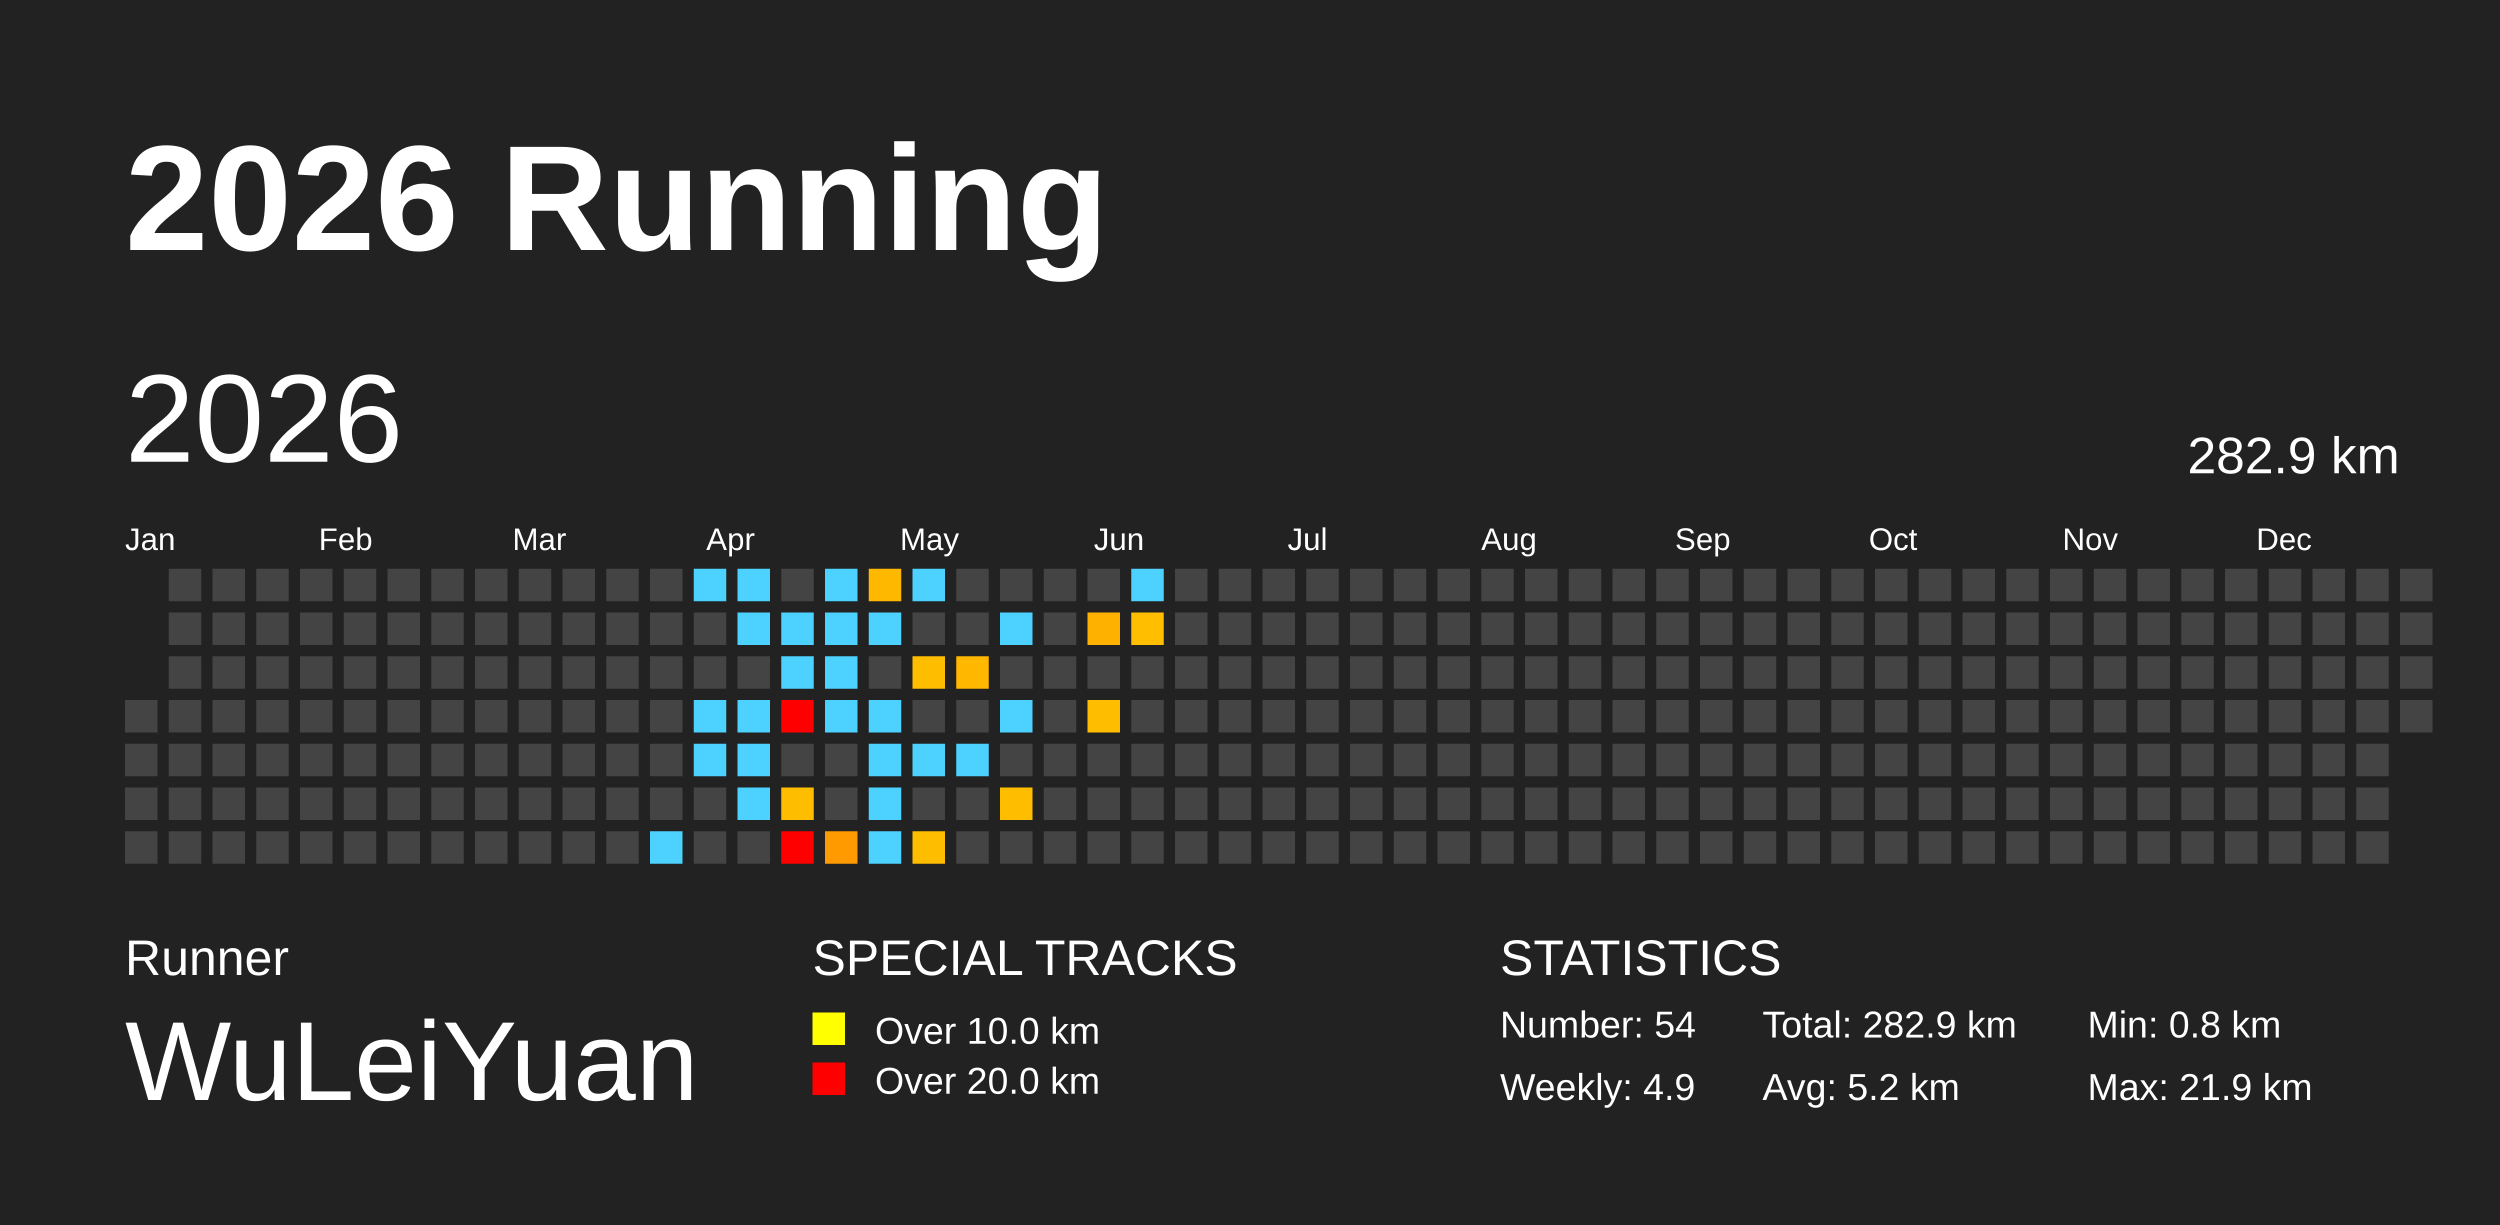
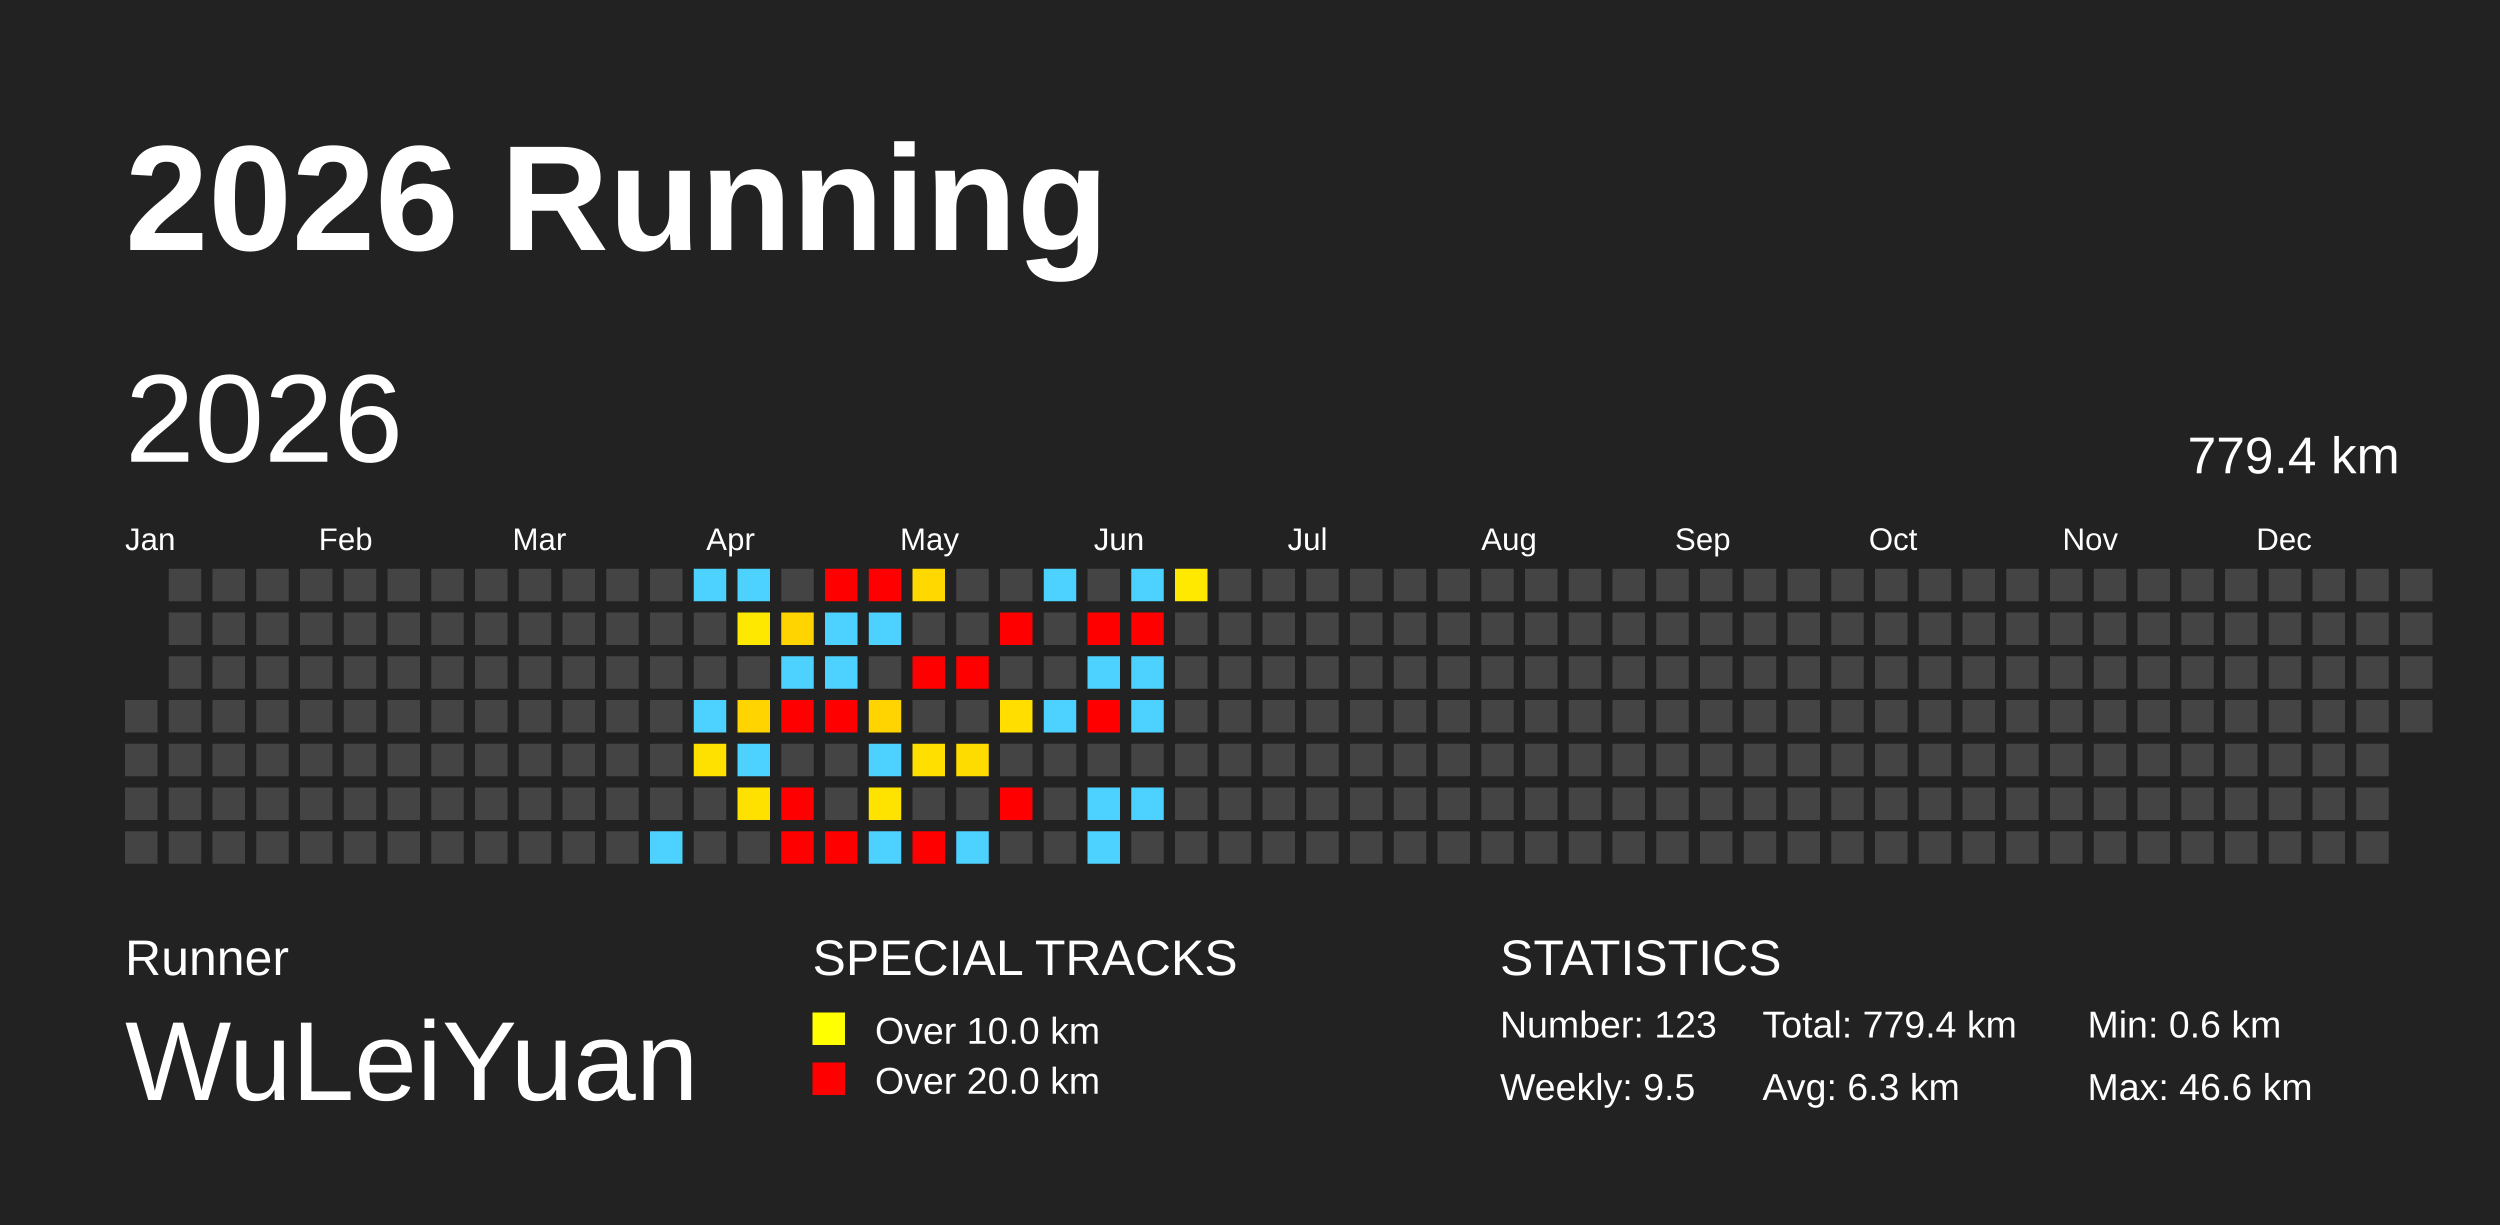
<svg xmlns="http://www.w3.org/2000/svg" baseProfile="full" height="98mm" version="1.1" viewBox="0,0,200,98" width="200mm">
  <defs />
  <rect fill="#222222" height="98" width="200" x="0" y="0" />
  <text fill="#FFFFFF" style="font-size:12px; font-family:Arial; font-weight:bold;" x="10" y="20">2026 Running</text>
  <text fill="#FFFFFF" style="font-size:4px; font-family:Arial" x="10" y="78">Runner</text>
  <text fill="#FFFFFF" style="font-size:9px; font-family:Arial" x="10" y="88">WuLeiYuan</text>
  <text fill="#FFFFFF" style="font-size:4px; font-family:Arial" x="65" y="78">SPECIAL TRACKS</text>
  <rect fill="yellow" height="2.6" width="2.6" x="65" y="81" />
  <text fill="#FFFFFF" style="font-size:3px; font-family:Arial" x="70" y="83.5">Over 10.0 km</text>
  <rect fill="red" height="2.6" width="2.6" x="65" y="85" />
  <text fill="#FFFFFF" style="font-size:3px; font-family:Arial" x="70" y="87.5">Over 20.0 km</text>
  <text fill="#FFFFFF" style="font-size:4px; font-family:Arial" x="120" y="78">STATISTICS</text>
-   <text fill="#FFFFFF" style="font-size:3px; font-family:Arial" x="120" y="83">Number: 54</text>
-   <text fill="#FFFFFF" style="font-size:3px; font-family:Arial" x="120" y="88">Weekly: 4.9</text>
-   <text fill="#FFFFFF" style="font-size:3px; font-family:Arial" x="141" y="83">Total: 282.9 km</text>
-   <text fill="#FFFFFF" style="font-size:3px; font-family:Arial" x="141" y="88">Avg: 5.2 km</text>
-   <text fill="#FFFFFF" style="font-size:3px; font-family:Arial" x="167" y="83">Min: 0.8 km</text>
-   <text fill="#FFFFFF" style="font-size:3px; font-family:Arial" x="167" y="88">Max: 21.9 km</text>
+   <text fill="#FFFFFF" style="font-size:3px; font-family:Arial" x="120" y="83">Number: 123</text>
+   <text fill="#FFFFFF" style="font-size:3px; font-family:Arial" x="120" y="88">Weekly: 9.5</text>
+   <text fill="#FFFFFF" style="font-size:3px; font-family:Arial" x="141" y="83">Total: 779.4 km</text>
+   <text fill="#FFFFFF" style="font-size:3px; font-family:Arial" x="141" y="88">Avg: 6.3 km</text>
+   <text fill="#FFFFFF" style="font-size:3px; font-family:Arial" x="167" y="83">Min: 0.6 km</text>
+   <text fill="#FFFFFF" style="font-size:3px; font-family:Arial" x="167" y="88">Max: 46.6 km</text>
  <text dominant-baseline="hanging" fill="#FFFFFF" style="font-size:10.0px; font-family:Arial;" x="10" y="30">2026</text>
-   <text dominant-baseline="hanging" fill="#FFFFFF" style="font-size:4.125px; font-family:Arial;" x="175" y="35">282.9 km</text>
+   <text dominant-baseline="hanging" fill="#FFFFFF" style="font-size:4.125px; font-family:Arial;" x="175" y="35">779.4 km</text>
  <text fill="#FFFFFF" style="font-size:2.5px; font-family:Arial" x="10.0" y="44">Jan</text>
  <text fill="#FFFFFF" style="font-size:2.5px; font-family:Arial" x="25.5" y="44">Feb</text>
  <text fill="#FFFFFF" style="font-size:2.5px; font-family:Arial" x="41.0" y="44">Mar</text>
  <text fill="#FFFFFF" style="font-size:2.5px; font-family:Arial" x="56.5" y="44">Apr</text>
  <text fill="#FFFFFF" style="font-size:2.5px; font-family:Arial" x="72.0" y="44">May</text>
  <text fill="#FFFFFF" style="font-size:2.5px; font-family:Arial" x="87.5" y="44">Jun</text>
  <text fill="#FFFFFF" style="font-size:2.5px; font-family:Arial" x="103.0" y="44">Jul</text>
  <text fill="#FFFFFF" style="font-size:2.5px; font-family:Arial" x="118.5" y="44">Aug</text>
  <text fill="#FFFFFF" style="font-size:2.5px; font-family:Arial" x="134.0" y="44">Sep</text>
  <text fill="#FFFFFF" style="font-size:2.5px; font-family:Arial" x="149.5" y="44">Oct</text>
  <text fill="#FFFFFF" style="font-size:2.5px; font-family:Arial" x="165.0" y="44">Nov</text>
  <text fill="#FFFFFF" style="font-size:2.5px; font-family:Arial" x="180.5" y="44">Dec</text>
  <rect fill="#444444" height="2.6" width="2.6" x="10.0" y="56.0" />
  <rect fill="#444444" height="2.6" width="2.6" x="10.0" y="59.5" />
  <rect fill="#444444" height="2.6" width="2.6" x="10.0" y="63.0" />
  <rect fill="#444444" height="2.6" width="2.6" x="10.0" y="66.5" />
  <rect fill="#444444" height="2.6" width="2.6" x="13.5" y="45.5" />
  <rect fill="#444444" height="2.6" width="2.6" x="13.5" y="49.0" />
  <rect fill="#444444" height="2.6" width="2.6" x="13.5" y="52.5" />
  <rect fill="#444444" height="2.6" width="2.6" x="13.5" y="56.0" />
  <rect fill="#444444" height="2.6" width="2.6" x="13.5" y="59.5" />
  <rect fill="#444444" height="2.6" width="2.6" x="13.5" y="63.0" />
  <rect fill="#444444" height="2.6" width="2.6" x="13.5" y="66.5" />
  <rect fill="#444444" height="2.6" width="2.6" x="17.0" y="45.5" />
  <rect fill="#444444" height="2.6" width="2.6" x="17.0" y="49.0" />
  <rect fill="#444444" height="2.6" width="2.6" x="17.0" y="52.5" />
  <rect fill="#444444" height="2.6" width="2.6" x="17.0" y="56.0" />
  <rect fill="#444444" height="2.6" width="2.6" x="17.0" y="59.5" />
  <rect fill="#444444" height="2.6" width="2.6" x="17.0" y="63.0" />
  <rect fill="#444444" height="2.6" width="2.6" x="17.0" y="66.5" />
  <rect fill="#444444" height="2.6" width="2.6" x="20.5" y="45.5" />
  <rect fill="#444444" height="2.6" width="2.6" x="20.5" y="49.0" />
  <rect fill="#444444" height="2.6" width="2.6" x="20.5" y="52.5" />
  <rect fill="#444444" height="2.6" width="2.6" x="20.5" y="56.0" />
  <rect fill="#444444" height="2.6" width="2.6" x="20.5" y="59.5" />
  <rect fill="#444444" height="2.6" width="2.6" x="20.5" y="63.0" />
  <rect fill="#444444" height="2.6" width="2.6" x="20.5" y="66.5" />
  <rect fill="#444444" height="2.6" width="2.6" x="24.0" y="45.5" />
  <rect fill="#444444" height="2.6" width="2.6" x="24.0" y="49.0" />
  <rect fill="#444444" height="2.6" width="2.6" x="24.0" y="52.5" />
  <rect fill="#444444" height="2.6" width="2.6" x="24.0" y="56.0" />
  <rect fill="#444444" height="2.6" width="2.6" x="24.0" y="59.5" />
  <rect fill="#444444" height="2.6" width="2.6" x="24.0" y="63.0" />
  <rect fill="#444444" height="2.6" width="2.6" x="24.0" y="66.5" />
  <rect fill="#444444" height="2.6" width="2.6" x="27.5" y="45.5" />
  <rect fill="#444444" height="2.6" width="2.6" x="27.5" y="49.0" />
  <rect fill="#444444" height="2.6" width="2.6" x="27.5" y="52.5" />
  <rect fill="#444444" height="2.6" width="2.6" x="27.5" y="56.0" />
  <rect fill="#444444" height="2.6" width="2.6" x="27.5" y="59.5" />
  <rect fill="#444444" height="2.6" width="2.6" x="27.5" y="63.0" />
  <rect fill="#444444" height="2.6" width="2.6" x="27.5" y="66.5" />
  <rect fill="#444444" height="2.6" width="2.6" x="31.0" y="45.5" />
  <rect fill="#444444" height="2.6" width="2.6" x="31.0" y="49.0" />
  <rect fill="#444444" height="2.6" width="2.6" x="31.0" y="52.5" />
  <rect fill="#444444" height="2.6" width="2.6" x="31.0" y="56.0" />
  <rect fill="#444444" height="2.6" width="2.6" x="31.0" y="59.5" />
  <rect fill="#444444" height="2.6" width="2.6" x="31.0" y="63.0" />
  <rect fill="#444444" height="2.6" width="2.6" x="31.0" y="66.5" />
  <rect fill="#444444" height="2.6" width="2.6" x="34.5" y="45.5" />
  <rect fill="#444444" height="2.6" width="2.6" x="34.5" y="49.0" />
  <rect fill="#444444" height="2.6" width="2.6" x="34.5" y="52.5" />
  <rect fill="#444444" height="2.6" width="2.6" x="34.5" y="56.0" />
  <rect fill="#444444" height="2.6" width="2.6" x="34.5" y="59.5" />
  <rect fill="#444444" height="2.6" width="2.6" x="34.5" y="63.0" />
  <rect fill="#444444" height="2.6" width="2.6" x="34.5" y="66.5" />
  <rect fill="#444444" height="2.6" width="2.6" x="38.0" y="45.5" />
  <rect fill="#444444" height="2.6" width="2.6" x="38.0" y="49.0" />
  <rect fill="#444444" height="2.6" width="2.6" x="38.0" y="52.5" />
  <rect fill="#444444" height="2.6" width="2.6" x="38.0" y="56.0" />
  <rect fill="#444444" height="2.6" width="2.6" x="38.0" y="59.5" />
  <rect fill="#444444" height="2.6" width="2.6" x="38.0" y="63.0" />
  <rect fill="#444444" height="2.6" width="2.6" x="38.0" y="66.5" />
  <rect fill="#444444" height="2.6" width="2.6" x="41.5" y="45.5" />
  <rect fill="#444444" height="2.6" width="2.6" x="41.5" y="49.0" />
  <rect fill="#444444" height="2.6" width="2.6" x="41.5" y="52.5" />
  <rect fill="#444444" height="2.6" width="2.6" x="41.5" y="56.0" />
  <rect fill="#444444" height="2.6" width="2.6" x="41.5" y="59.5" />
  <rect fill="#444444" height="2.6" width="2.6" x="41.5" y="63.0" />
  <rect fill="#444444" height="2.6" width="2.6" x="41.5" y="66.5" />
  <rect fill="#444444" height="2.6" width="2.6" x="45.0" y="45.5" />
  <rect fill="#444444" height="2.6" width="2.6" x="45.0" y="49.0" />
  <rect fill="#444444" height="2.6" width="2.6" x="45.0" y="52.5" />
  <rect fill="#444444" height="2.6" width="2.6" x="45.0" y="56.0" />
  <rect fill="#444444" height="2.6" width="2.6" x="45.0" y="59.5" />
  <rect fill="#444444" height="2.6" width="2.6" x="45.0" y="63.0" />
  <rect fill="#444444" height="2.6" width="2.6" x="45.0" y="66.5" />
  <rect fill="#444444" height="2.6" width="2.6" x="48.5" y="45.5" />
  <rect fill="#444444" height="2.6" width="2.6" x="48.5" y="49.0" />
  <rect fill="#444444" height="2.6" width="2.6" x="48.5" y="52.5" />
  <rect fill="#444444" height="2.6" width="2.6" x="48.5" y="56.0" />
  <rect fill="#444444" height="2.6" width="2.6" x="48.5" y="59.5" />
  <rect fill="#444444" height="2.6" width="2.6" x="48.5" y="63.0" />
  <rect fill="#444444" height="2.6" width="2.6" x="48.5" y="66.5" />
  <rect fill="#444444" height="2.6" width="2.6" x="52.0" y="45.5" />
  <rect fill="#444444" height="2.6" width="2.6" x="52.0" y="49.0" />
  <rect fill="#444444" height="2.6" width="2.6" x="52.0" y="52.5" />
  <rect fill="#444444" height="2.6" width="2.6" x="52.0" y="56.0" />
  <rect fill="#444444" height="2.6" width="2.6" x="52.0" y="59.5" />
  <rect fill="#444444" height="2.6" width="2.6" x="52.0" y="63.0" />
  <rect fill="#4dd2ff" height="2.6" width="2.6" x="52.0" y="66.5" />
  <rect fill="#4dd2ff" height="2.6" width="2.6" x="55.5" y="45.5" />
  <rect fill="#444444" height="2.6" width="2.6" x="55.5" y="49.0" />
  <rect fill="#444444" height="2.6" width="2.6" x="55.5" y="52.5" />
  <rect fill="#4dd2ff" height="2.6" width="2.6" x="55.5" y="56.0" />
-   <rect fill="#4dd2ff" height="2.6" width="2.6" x="55.5" y="59.5" />
+   <rect fill="#ffe100" height="2.6" width="2.6" x="55.5" y="59.5" />
  <rect fill="#444444" height="2.6" width="2.6" x="55.5" y="63.0" />
  <rect fill="#444444" height="2.6" width="2.6" x="55.5" y="66.5" />
  <rect fill="#4dd2ff" height="2.6" width="2.6" x="59.0" y="45.5" />
-   <rect fill="#4dd2ff" height="2.6" width="2.6" x="59.0" y="49.0" />
+   <rect fill="#ffe800" height="2.6" width="2.6" x="59.0" y="49.0" />
  <rect fill="#444444" height="2.6" width="2.6" x="59.0" y="52.5" />
-   <rect fill="#4dd2ff" height="2.6" width="2.6" x="59.0" y="56.0" />
+   <rect fill="#ffd400" height="2.6" width="2.6" x="59.0" y="56.0" />
  <rect fill="#4dd2ff" height="2.6" width="2.6" x="59.0" y="59.5" />
-   <rect fill="#4dd2ff" height="2.6" width="2.6" x="59.0" y="63.0" />
+   <rect fill="#ffe100" height="2.6" width="2.6" x="59.0" y="63.0" />
  <rect fill="#444444" height="2.6" width="2.6" x="59.0" y="66.5" />
  <rect fill="#444444" height="2.6" width="2.6" x="62.5" y="45.5" />
-   <rect fill="#4dd2ff" height="2.6" width="2.6" x="62.5" y="49.0" />
+   <rect fill="#ffd400" height="2.6" width="2.6" x="62.5" y="49.0" />
  <rect fill="#4dd2ff" height="2.6" width="2.6" x="62.5" y="52.5" />
  <rect fill="red" height="2.6" width="2.6" x="62.5" y="56.0" />
  <rect fill="#444444" height="2.6" width="2.6" x="62.5" y="59.5" />
-   <rect fill="#ffbd00" height="2.6" width="2.6" x="62.5" y="63.0" />
+   <rect fill="red" height="2.6" width="2.6" x="62.5" y="63.0" />
  <rect fill="red" height="2.6" width="2.6" x="62.5" y="66.5" />
-   <rect fill="#4dd2ff" height="2.6" width="2.6" x="66.0" y="45.5" />
+   <rect fill="red" height="2.6" width="2.6" x="66.0" y="45.5" />
  <rect fill="#4dd2ff" height="2.6" width="2.6" x="66.0" y="49.0" />
  <rect fill="#4dd2ff" height="2.6" width="2.6" x="66.0" y="52.5" />
-   <rect fill="#4dd2ff" height="2.6" width="2.6" x="66.0" y="56.0" />
+   <rect fill="red" height="2.6" width="2.6" x="66.0" y="56.0" />
  <rect fill="#444444" height="2.6" width="2.6" x="66.0" y="59.5" />
  <rect fill="#444444" height="2.6" width="2.6" x="66.0" y="63.0" />
-   <rect fill="#ff9a00" height="2.6" width="2.6" x="66.0" y="66.5" />
-   <rect fill="#ffb800" height="2.6" width="2.6" x="69.5" y="45.5" />
+   <rect fill="red" height="2.6" width="2.6" x="66.0" y="66.5" />
+   <rect fill="red" height="2.6" width="2.6" x="69.5" y="45.5" />
  <rect fill="#4dd2ff" height="2.6" width="2.6" x="69.5" y="49.0" />
  <rect fill="#444444" height="2.6" width="2.6" x="69.5" y="52.5" />
-   <rect fill="#4dd2ff" height="2.6" width="2.6" x="69.5" y="56.0" />
+   <rect fill="#ffd400" height="2.6" width="2.6" x="69.5" y="56.0" />
  <rect fill="#4dd2ff" height="2.6" width="2.6" x="69.5" y="59.5" />
-   <rect fill="#4dd2ff" height="2.6" width="2.6" x="69.5" y="63.0" />
+   <rect fill="#ffe300" height="2.6" width="2.6" x="69.5" y="63.0" />
  <rect fill="#4dd2ff" height="2.6" width="2.6" x="69.5" y="66.5" />
-   <rect fill="#4dd2ff" height="2.6" width="2.6" x="73.0" y="45.5" />
+   <rect fill="#ffd800" height="2.6" width="2.6" x="73.0" y="45.5" />
  <rect fill="#444444" height="2.6" width="2.6" x="73.0" y="49.0" />
-   <rect fill="#ffbd00" height="2.6" width="2.6" x="73.0" y="52.5" />
+   <rect fill="red" height="2.6" width="2.6" x="73.0" y="52.5" />
  <rect fill="#444444" height="2.6" width="2.6" x="73.0" y="56.0" />
-   <rect fill="#4dd2ff" height="2.6" width="2.6" x="73.0" y="59.5" />
+   <rect fill="#ffdf00" height="2.6" width="2.6" x="73.0" y="59.5" />
  <rect fill="#444444" height="2.6" width="2.6" x="73.0" y="63.0" />
-   <rect fill="#ffbd00" height="2.6" width="2.6" x="73.0" y="66.5" />
+   <rect fill="red" height="2.6" width="2.6" x="73.0" y="66.5" />
  <rect fill="#444444" height="2.6" width="2.6" x="76.5" y="45.5" />
  <rect fill="#444444" height="2.6" width="2.6" x="76.5" y="49.0" />
-   <rect fill="#ffb700" height="2.6" width="2.6" x="76.5" y="52.5" />
+   <rect fill="red" height="2.6" width="2.6" x="76.5" y="52.5" />
  <rect fill="#444444" height="2.6" width="2.6" x="76.5" y="56.0" />
-   <rect fill="#4dd2ff" height="2.6" width="2.6" x="76.5" y="59.5" />
+   <rect fill="#ffdc00" height="2.6" width="2.6" x="76.5" y="59.5" />
  <rect fill="#444444" height="2.6" width="2.6" x="76.5" y="63.0" />
-   <rect fill="#444444" height="2.6" width="2.6" x="76.5" y="66.5" />
+   <rect fill="#4dd2ff" height="2.6" width="2.6" x="76.5" y="66.5" />
  <rect fill="#444444" height="2.6" width="2.6" x="80.0" y="45.5" />
-   <rect fill="#4dd2ff" height="2.6" width="2.6" x="80.0" y="49.0" />
+   <rect fill="red" height="2.6" width="2.6" x="80.0" y="49.0" />
  <rect fill="#444444" height="2.6" width="2.6" x="80.0" y="52.5" />
-   <rect fill="#4dd2ff" height="2.6" width="2.6" x="80.0" y="56.0" />
+   <rect fill="#ffde00" height="2.6" width="2.6" x="80.0" y="56.0" />
  <rect fill="#444444" height="2.6" width="2.6" x="80.0" y="59.5" />
-   <rect fill="#ffbd00" height="2.6" width="2.6" x="80.0" y="63.0" />
+   <rect fill="red" height="2.6" width="2.6" x="80.0" y="63.0" />
  <rect fill="#444444" height="2.6" width="2.6" x="80.0" y="66.5" />
-   <rect fill="#444444" height="2.6" width="2.6" x="83.5" y="45.5" />
+   <rect fill="#4dd2ff" height="2.6" width="2.6" x="83.5" y="45.5" />
  <rect fill="#444444" height="2.6" width="2.6" x="83.5" y="49.0" />
  <rect fill="#444444" height="2.6" width="2.6" x="83.5" y="52.5" />
-   <rect fill="#444444" height="2.6" width="2.6" x="83.5" y="56.0" />
+   <rect fill="#4dd2ff" height="2.6" width="2.6" x="83.5" y="56.0" />
  <rect fill="#444444" height="2.6" width="2.6" x="83.5" y="59.5" />
  <rect fill="#444444" height="2.6" width="2.6" x="83.5" y="63.0" />
  <rect fill="#444444" height="2.6" width="2.6" x="83.5" y="66.5" />
  <rect fill="#444444" height="2.6" width="2.6" x="87.0" y="45.5" />
-   <rect fill="#ffb100" height="2.6" width="2.6" x="87.0" y="49.0" />
-   <rect fill="#444444" height="2.6" width="2.6" x="87.0" y="52.5" />
-   <rect fill="#ffbd00" height="2.6" width="2.6" x="87.0" y="56.0" />
+   <rect fill="red" height="2.6" width="2.6" x="87.0" y="49.0" />
+   <rect fill="#4dd2ff" height="2.6" width="2.6" x="87.0" y="52.5" />
+   <rect fill="red" height="2.6" width="2.6" x="87.0" y="56.0" />
  <rect fill="#444444" height="2.6" width="2.6" x="87.0" y="59.5" />
-   <rect fill="#444444" height="2.6" width="2.6" x="87.0" y="63.0" />
-   <rect fill="#444444" height="2.6" width="2.6" x="87.0" y="66.5" />
+   <rect fill="#4dd2ff" height="2.6" width="2.6" x="87.0" y="63.0" />
+   <rect fill="#4dd2ff" height="2.6" width="2.6" x="87.0" y="66.5" />
  <rect fill="#4dd2ff" height="2.6" width="2.6" x="90.5" y="45.5" />
-   <rect fill="#ffbe00" height="2.6" width="2.6" x="90.5" y="49.0" />
-   <rect fill="#444444" height="2.6" width="2.6" x="90.5" y="52.5" />
-   <rect fill="#444444" height="2.6" width="2.6" x="90.5" y="56.0" />
+   <rect fill="red" height="2.6" width="2.6" x="90.5" y="49.0" />
+   <rect fill="#4dd2ff" height="2.6" width="2.6" x="90.5" y="52.5" />
+   <rect fill="#4dd2ff" height="2.6" width="2.6" x="90.5" y="56.0" />
  <rect fill="#444444" height="2.6" width="2.6" x="90.5" y="59.5" />
-   <rect fill="#444444" height="2.6" width="2.6" x="90.5" y="63.0" />
+   <rect fill="#4dd2ff" height="2.6" width="2.6" x="90.5" y="63.0" />
  <rect fill="#444444" height="2.6" width="2.6" x="90.5" y="66.5" />
-   <rect fill="#444444" height="2.6" width="2.6" x="94.0" y="45.5" />
+   <rect fill="#ffe900" height="2.6" width="2.6" x="94.0" y="45.5" />
  <rect fill="#444444" height="2.6" width="2.6" x="94.0" y="49.0" />
  <rect fill="#444444" height="2.6" width="2.6" x="94.0" y="52.5" />
  <rect fill="#444444" height="2.6" width="2.6" x="94.0" y="56.0" />
  <rect fill="#444444" height="2.6" width="2.6" x="94.0" y="59.5" />
  <rect fill="#444444" height="2.6" width="2.6" x="94.0" y="63.0" />
  <rect fill="#444444" height="2.6" width="2.6" x="94.0" y="66.5" />
  <rect fill="#444444" height="2.6" width="2.6" x="97.5" y="45.5" />
  <rect fill="#444444" height="2.6" width="2.6" x="97.5" y="49.0" />
  <rect fill="#444444" height="2.6" width="2.6" x="97.5" y="52.5" />
  <rect fill="#444444" height="2.6" width="2.6" x="97.5" y="56.0" />
  <rect fill="#444444" height="2.6" width="2.6" x="97.5" y="59.5" />
  <rect fill="#444444" height="2.6" width="2.6" x="97.5" y="63.0" />
  <rect fill="#444444" height="2.6" width="2.6" x="97.5" y="66.5" />
  <rect fill="#444444" height="2.6" width="2.6" x="101.0" y="45.5" />
  <rect fill="#444444" height="2.6" width="2.6" x="101.0" y="49.0" />
  <rect fill="#444444" height="2.6" width="2.6" x="101.0" y="52.5" />
  <rect fill="#444444" height="2.6" width="2.6" x="101.0" y="56.0" />
  <rect fill="#444444" height="2.6" width="2.6" x="101.0" y="59.5" />
  <rect fill="#444444" height="2.6" width="2.6" x="101.0" y="63.0" />
  <rect fill="#444444" height="2.6" width="2.6" x="101.0" y="66.5" />
  <rect fill="#444444" height="2.6" width="2.6" x="104.5" y="45.5" />
  <rect fill="#444444" height="2.6" width="2.6" x="104.5" y="49.0" />
  <rect fill="#444444" height="2.6" width="2.6" x="104.5" y="52.5" />
  <rect fill="#444444" height="2.6" width="2.6" x="104.5" y="56.0" />
  <rect fill="#444444" height="2.6" width="2.6" x="104.5" y="59.5" />
  <rect fill="#444444" height="2.6" width="2.6" x="104.5" y="63.0" />
  <rect fill="#444444" height="2.6" width="2.6" x="104.5" y="66.5" />
  <rect fill="#444444" height="2.6" width="2.6" x="108.0" y="45.5" />
  <rect fill="#444444" height="2.6" width="2.6" x="108.0" y="49.0" />
  <rect fill="#444444" height="2.6" width="2.6" x="108.0" y="52.5" />
  <rect fill="#444444" height="2.6" width="2.6" x="108.0" y="56.0" />
  <rect fill="#444444" height="2.6" width="2.6" x="108.0" y="59.5" />
  <rect fill="#444444" height="2.6" width="2.6" x="108.0" y="63.0" />
  <rect fill="#444444" height="2.6" width="2.6" x="108.0" y="66.5" />
  <rect fill="#444444" height="2.6" width="2.6" x="111.5" y="45.5" />
  <rect fill="#444444" height="2.6" width="2.6" x="111.5" y="49.0" />
  <rect fill="#444444" height="2.6" width="2.6" x="111.5" y="52.5" />
  <rect fill="#444444" height="2.6" width="2.6" x="111.5" y="56.0" />
  <rect fill="#444444" height="2.6" width="2.6" x="111.5" y="59.5" />
  <rect fill="#444444" height="2.6" width="2.6" x="111.5" y="63.0" />
  <rect fill="#444444" height="2.6" width="2.6" x="111.5" y="66.5" />
  <rect fill="#444444" height="2.6" width="2.6" x="115.0" y="45.5" />
  <rect fill="#444444" height="2.6" width="2.6" x="115.0" y="49.0" />
  <rect fill="#444444" height="2.6" width="2.6" x="115.0" y="52.5" />
  <rect fill="#444444" height="2.6" width="2.6" x="115.0" y="56.0" />
  <rect fill="#444444" height="2.6" width="2.6" x="115.0" y="59.5" />
  <rect fill="#444444" height="2.6" width="2.6" x="115.0" y="63.0" />
  <rect fill="#444444" height="2.6" width="2.6" x="115.0" y="66.5" />
  <rect fill="#444444" height="2.6" width="2.6" x="118.5" y="45.5" />
  <rect fill="#444444" height="2.6" width="2.6" x="118.5" y="49.0" />
  <rect fill="#444444" height="2.6" width="2.6" x="118.5" y="52.5" />
  <rect fill="#444444" height="2.6" width="2.6" x="118.5" y="56.0" />
  <rect fill="#444444" height="2.6" width="2.6" x="118.5" y="59.5" />
  <rect fill="#444444" height="2.6" width="2.6" x="118.5" y="63.0" />
  <rect fill="#444444" height="2.6" width="2.6" x="118.5" y="66.5" />
  <rect fill="#444444" height="2.6" width="2.6" x="122.0" y="45.5" />
  <rect fill="#444444" height="2.6" width="2.6" x="122.0" y="49.0" />
  <rect fill="#444444" height="2.6" width="2.6" x="122.0" y="52.5" />
  <rect fill="#444444" height="2.6" width="2.6" x="122.0" y="56.0" />
  <rect fill="#444444" height="2.6" width="2.6" x="122.0" y="59.5" />
  <rect fill="#444444" height="2.6" width="2.6" x="122.0" y="63.0" />
  <rect fill="#444444" height="2.6" width="2.6" x="122.0" y="66.5" />
  <rect fill="#444444" height="2.6" width="2.6" x="125.5" y="45.5" />
  <rect fill="#444444" height="2.6" width="2.6" x="125.5" y="49.0" />
  <rect fill="#444444" height="2.6" width="2.6" x="125.5" y="52.5" />
  <rect fill="#444444" height="2.6" width="2.6" x="125.5" y="56.0" />
  <rect fill="#444444" height="2.6" width="2.6" x="125.5" y="59.5" />
  <rect fill="#444444" height="2.6" width="2.6" x="125.5" y="63.0" />
  <rect fill="#444444" height="2.6" width="2.6" x="125.5" y="66.5" />
  <rect fill="#444444" height="2.6" width="2.6" x="129.0" y="45.5" />
  <rect fill="#444444" height="2.6" width="2.6" x="129.0" y="49.0" />
  <rect fill="#444444" height="2.6" width="2.6" x="129.0" y="52.5" />
  <rect fill="#444444" height="2.6" width="2.6" x="129.0" y="56.0" />
  <rect fill="#444444" height="2.6" width="2.6" x="129.0" y="59.5" />
  <rect fill="#444444" height="2.6" width="2.6" x="129.0" y="63.0" />
  <rect fill="#444444" height="2.6" width="2.6" x="129.0" y="66.5" />
  <rect fill="#444444" height="2.6" width="2.6" x="132.5" y="45.5" />
  <rect fill="#444444" height="2.6" width="2.6" x="132.5" y="49.0" />
  <rect fill="#444444" height="2.6" width="2.6" x="132.5" y="52.5" />
  <rect fill="#444444" height="2.6" width="2.6" x="132.5" y="56.0" />
  <rect fill="#444444" height="2.6" width="2.6" x="132.5" y="59.5" />
  <rect fill="#444444" height="2.6" width="2.6" x="132.5" y="63.0" />
  <rect fill="#444444" height="2.6" width="2.6" x="132.5" y="66.5" />
  <rect fill="#444444" height="2.6" width="2.6" x="136.0" y="45.5" />
  <rect fill="#444444" height="2.6" width="2.6" x="136.0" y="49.0" />
  <rect fill="#444444" height="2.6" width="2.6" x="136.0" y="52.5" />
  <rect fill="#444444" height="2.6" width="2.6" x="136.0" y="56.0" />
  <rect fill="#444444" height="2.6" width="2.6" x="136.0" y="59.5" />
  <rect fill="#444444" height="2.6" width="2.6" x="136.0" y="63.0" />
  <rect fill="#444444" height="2.6" width="2.6" x="136.0" y="66.5" />
  <rect fill="#444444" height="2.6" width="2.6" x="139.5" y="45.5" />
  <rect fill="#444444" height="2.6" width="2.6" x="139.5" y="49.0" />
  <rect fill="#444444" height="2.6" width="2.6" x="139.5" y="52.5" />
  <rect fill="#444444" height="2.6" width="2.6" x="139.5" y="56.0" />
  <rect fill="#444444" height="2.6" width="2.6" x="139.5" y="59.5" />
  <rect fill="#444444" height="2.6" width="2.6" x="139.5" y="63.0" />
  <rect fill="#444444" height="2.6" width="2.6" x="139.5" y="66.5" />
  <rect fill="#444444" height="2.6" width="2.6" x="143.0" y="45.5" />
  <rect fill="#444444" height="2.6" width="2.6" x="143.0" y="49.0" />
  <rect fill="#444444" height="2.6" width="2.6" x="143.0" y="52.5" />
  <rect fill="#444444" height="2.6" width="2.6" x="143.0" y="56.0" />
  <rect fill="#444444" height="2.6" width="2.6" x="143.0" y="59.5" />
  <rect fill="#444444" height="2.6" width="2.6" x="143.0" y="63.0" />
  <rect fill="#444444" height="2.6" width="2.6" x="143.0" y="66.5" />
  <rect fill="#444444" height="2.6" width="2.6" x="146.5" y="45.5" />
  <rect fill="#444444" height="2.6" width="2.6" x="146.5" y="49.0" />
  <rect fill="#444444" height="2.6" width="2.6" x="146.5" y="52.5" />
  <rect fill="#444444" height="2.6" width="2.6" x="146.5" y="56.0" />
  <rect fill="#444444" height="2.6" width="2.6" x="146.5" y="59.5" />
  <rect fill="#444444" height="2.6" width="2.6" x="146.5" y="63.0" />
  <rect fill="#444444" height="2.6" width="2.6" x="146.5" y="66.5" />
  <rect fill="#444444" height="2.6" width="2.6" x="150.0" y="45.5" />
  <rect fill="#444444" height="2.6" width="2.6" x="150.0" y="49.0" />
  <rect fill="#444444" height="2.6" width="2.6" x="150.0" y="52.5" />
  <rect fill="#444444" height="2.6" width="2.6" x="150.0" y="56.0" />
  <rect fill="#444444" height="2.6" width="2.6" x="150.0" y="59.5" />
  <rect fill="#444444" height="2.6" width="2.6" x="150.0" y="63.0" />
  <rect fill="#444444" height="2.6" width="2.6" x="150.0" y="66.5" />
  <rect fill="#444444" height="2.6" width="2.6" x="153.5" y="45.5" />
  <rect fill="#444444" height="2.6" width="2.6" x="153.5" y="49.0" />
  <rect fill="#444444" height="2.6" width="2.6" x="153.5" y="52.5" />
  <rect fill="#444444" height="2.6" width="2.6" x="153.5" y="56.0" />
  <rect fill="#444444" height="2.6" width="2.6" x="153.5" y="59.5" />
  <rect fill="#444444" height="2.6" width="2.6" x="153.5" y="63.0" />
  <rect fill="#444444" height="2.6" width="2.6" x="153.5" y="66.5" />
  <rect fill="#444444" height="2.6" width="2.6" x="157.0" y="45.5" />
  <rect fill="#444444" height="2.6" width="2.6" x="157.0" y="49.0" />
  <rect fill="#444444" height="2.6" width="2.6" x="157.0" y="52.5" />
  <rect fill="#444444" height="2.6" width="2.6" x="157.0" y="56.0" />
  <rect fill="#444444" height="2.6" width="2.6" x="157.0" y="59.5" />
  <rect fill="#444444" height="2.6" width="2.6" x="157.0" y="63.0" />
  <rect fill="#444444" height="2.6" width="2.6" x="157.0" y="66.5" />
  <rect fill="#444444" height="2.6" width="2.6" x="160.5" y="45.5" />
  <rect fill="#444444" height="2.6" width="2.6" x="160.5" y="49.0" />
  <rect fill="#444444" height="2.6" width="2.6" x="160.5" y="52.5" />
  <rect fill="#444444" height="2.6" width="2.6" x="160.5" y="56.0" />
  <rect fill="#444444" height="2.6" width="2.6" x="160.5" y="59.5" />
  <rect fill="#444444" height="2.6" width="2.6" x="160.5" y="63.0" />
  <rect fill="#444444" height="2.6" width="2.6" x="160.5" y="66.5" />
  <rect fill="#444444" height="2.6" width="2.6" x="164.0" y="45.5" />
  <rect fill="#444444" height="2.6" width="2.6" x="164.0" y="49.0" />
  <rect fill="#444444" height="2.6" width="2.6" x="164.0" y="52.5" />
  <rect fill="#444444" height="2.6" width="2.6" x="164.0" y="56.0" />
  <rect fill="#444444" height="2.6" width="2.6" x="164.0" y="59.5" />
  <rect fill="#444444" height="2.6" width="2.6" x="164.0" y="63.0" />
  <rect fill="#444444" height="2.6" width="2.6" x="164.0" y="66.5" />
  <rect fill="#444444" height="2.6" width="2.6" x="167.5" y="45.5" />
  <rect fill="#444444" height="2.6" width="2.6" x="167.5" y="49.0" />
  <rect fill="#444444" height="2.6" width="2.6" x="167.5" y="52.5" />
  <rect fill="#444444" height="2.6" width="2.6" x="167.5" y="56.0" />
  <rect fill="#444444" height="2.6" width="2.6" x="167.5" y="59.5" />
  <rect fill="#444444" height="2.6" width="2.6" x="167.5" y="63.0" />
  <rect fill="#444444" height="2.6" width="2.6" x="167.5" y="66.5" />
  <rect fill="#444444" height="2.6" width="2.6" x="171.0" y="45.5" />
  <rect fill="#444444" height="2.6" width="2.6" x="171.0" y="49.0" />
  <rect fill="#444444" height="2.6" width="2.6" x="171.0" y="52.5" />
  <rect fill="#444444" height="2.6" width="2.6" x="171.0" y="56.0" />
  <rect fill="#444444" height="2.6" width="2.6" x="171.0" y="59.5" />
  <rect fill="#444444" height="2.6" width="2.6" x="171.0" y="63.0" />
  <rect fill="#444444" height="2.6" width="2.6" x="171.0" y="66.5" />
  <rect fill="#444444" height="2.6" width="2.6" x="174.5" y="45.5" />
  <rect fill="#444444" height="2.6" width="2.6" x="174.5" y="49.0" />
  <rect fill="#444444" height="2.6" width="2.6" x="174.5" y="52.5" />
  <rect fill="#444444" height="2.6" width="2.6" x="174.5" y="56.0" />
  <rect fill="#444444" height="2.6" width="2.6" x="174.5" y="59.5" />
  <rect fill="#444444" height="2.6" width="2.6" x="174.5" y="63.0" />
  <rect fill="#444444" height="2.6" width="2.6" x="174.5" y="66.5" />
  <rect fill="#444444" height="2.6" width="2.6" x="178.0" y="45.5" />
  <rect fill="#444444" height="2.6" width="2.6" x="178.0" y="49.0" />
  <rect fill="#444444" height="2.6" width="2.6" x="178.0" y="52.5" />
  <rect fill="#444444" height="2.6" width="2.6" x="178.0" y="56.0" />
  <rect fill="#444444" height="2.6" width="2.6" x="178.0" y="59.5" />
  <rect fill="#444444" height="2.6" width="2.6" x="178.0" y="63.0" />
  <rect fill="#444444" height="2.6" width="2.6" x="178.0" y="66.5" />
  <rect fill="#444444" height="2.6" width="2.6" x="181.5" y="45.5" />
  <rect fill="#444444" height="2.6" width="2.6" x="181.5" y="49.0" />
  <rect fill="#444444" height="2.6" width="2.6" x="181.5" y="52.5" />
  <rect fill="#444444" height="2.6" width="2.6" x="181.5" y="56.0" />
  <rect fill="#444444" height="2.6" width="2.6" x="181.5" y="59.5" />
  <rect fill="#444444" height="2.6" width="2.6" x="181.5" y="63.0" />
  <rect fill="#444444" height="2.6" width="2.6" x="181.5" y="66.5" />
  <rect fill="#444444" height="2.6" width="2.6" x="185.0" y="45.5" />
  <rect fill="#444444" height="2.6" width="2.6" x="185.0" y="49.0" />
  <rect fill="#444444" height="2.6" width="2.6" x="185.0" y="52.5" />
  <rect fill="#444444" height="2.6" width="2.6" x="185.0" y="56.0" />
  <rect fill="#444444" height="2.6" width="2.6" x="185.0" y="59.5" />
  <rect fill="#444444" height="2.6" width="2.6" x="185.0" y="63.0" />
  <rect fill="#444444" height="2.6" width="2.6" x="185.0" y="66.5" />
  <rect fill="#444444" height="2.6" width="2.6" x="188.5" y="45.5" />
  <rect fill="#444444" height="2.6" width="2.6" x="188.5" y="49.0" />
  <rect fill="#444444" height="2.6" width="2.6" x="188.5" y="52.5" />
  <rect fill="#444444" height="2.6" width="2.6" x="188.5" y="56.0" />
  <rect fill="#444444" height="2.6" width="2.6" x="188.5" y="59.5" />
  <rect fill="#444444" height="2.6" width="2.6" x="188.5" y="63.0" />
  <rect fill="#444444" height="2.6" width="2.6" x="188.5" y="66.5" />
  <rect fill="#444444" height="2.6" width="2.6" x="192.0" y="45.5" />
  <rect fill="#444444" height="2.6" width="2.6" x="192.0" y="49.0" />
  <rect fill="#444444" height="2.6" width="2.6" x="192.0" y="52.5" />
  <rect fill="#444444" height="2.6" width="2.6" x="192.0" y="56.0" />
</svg>
